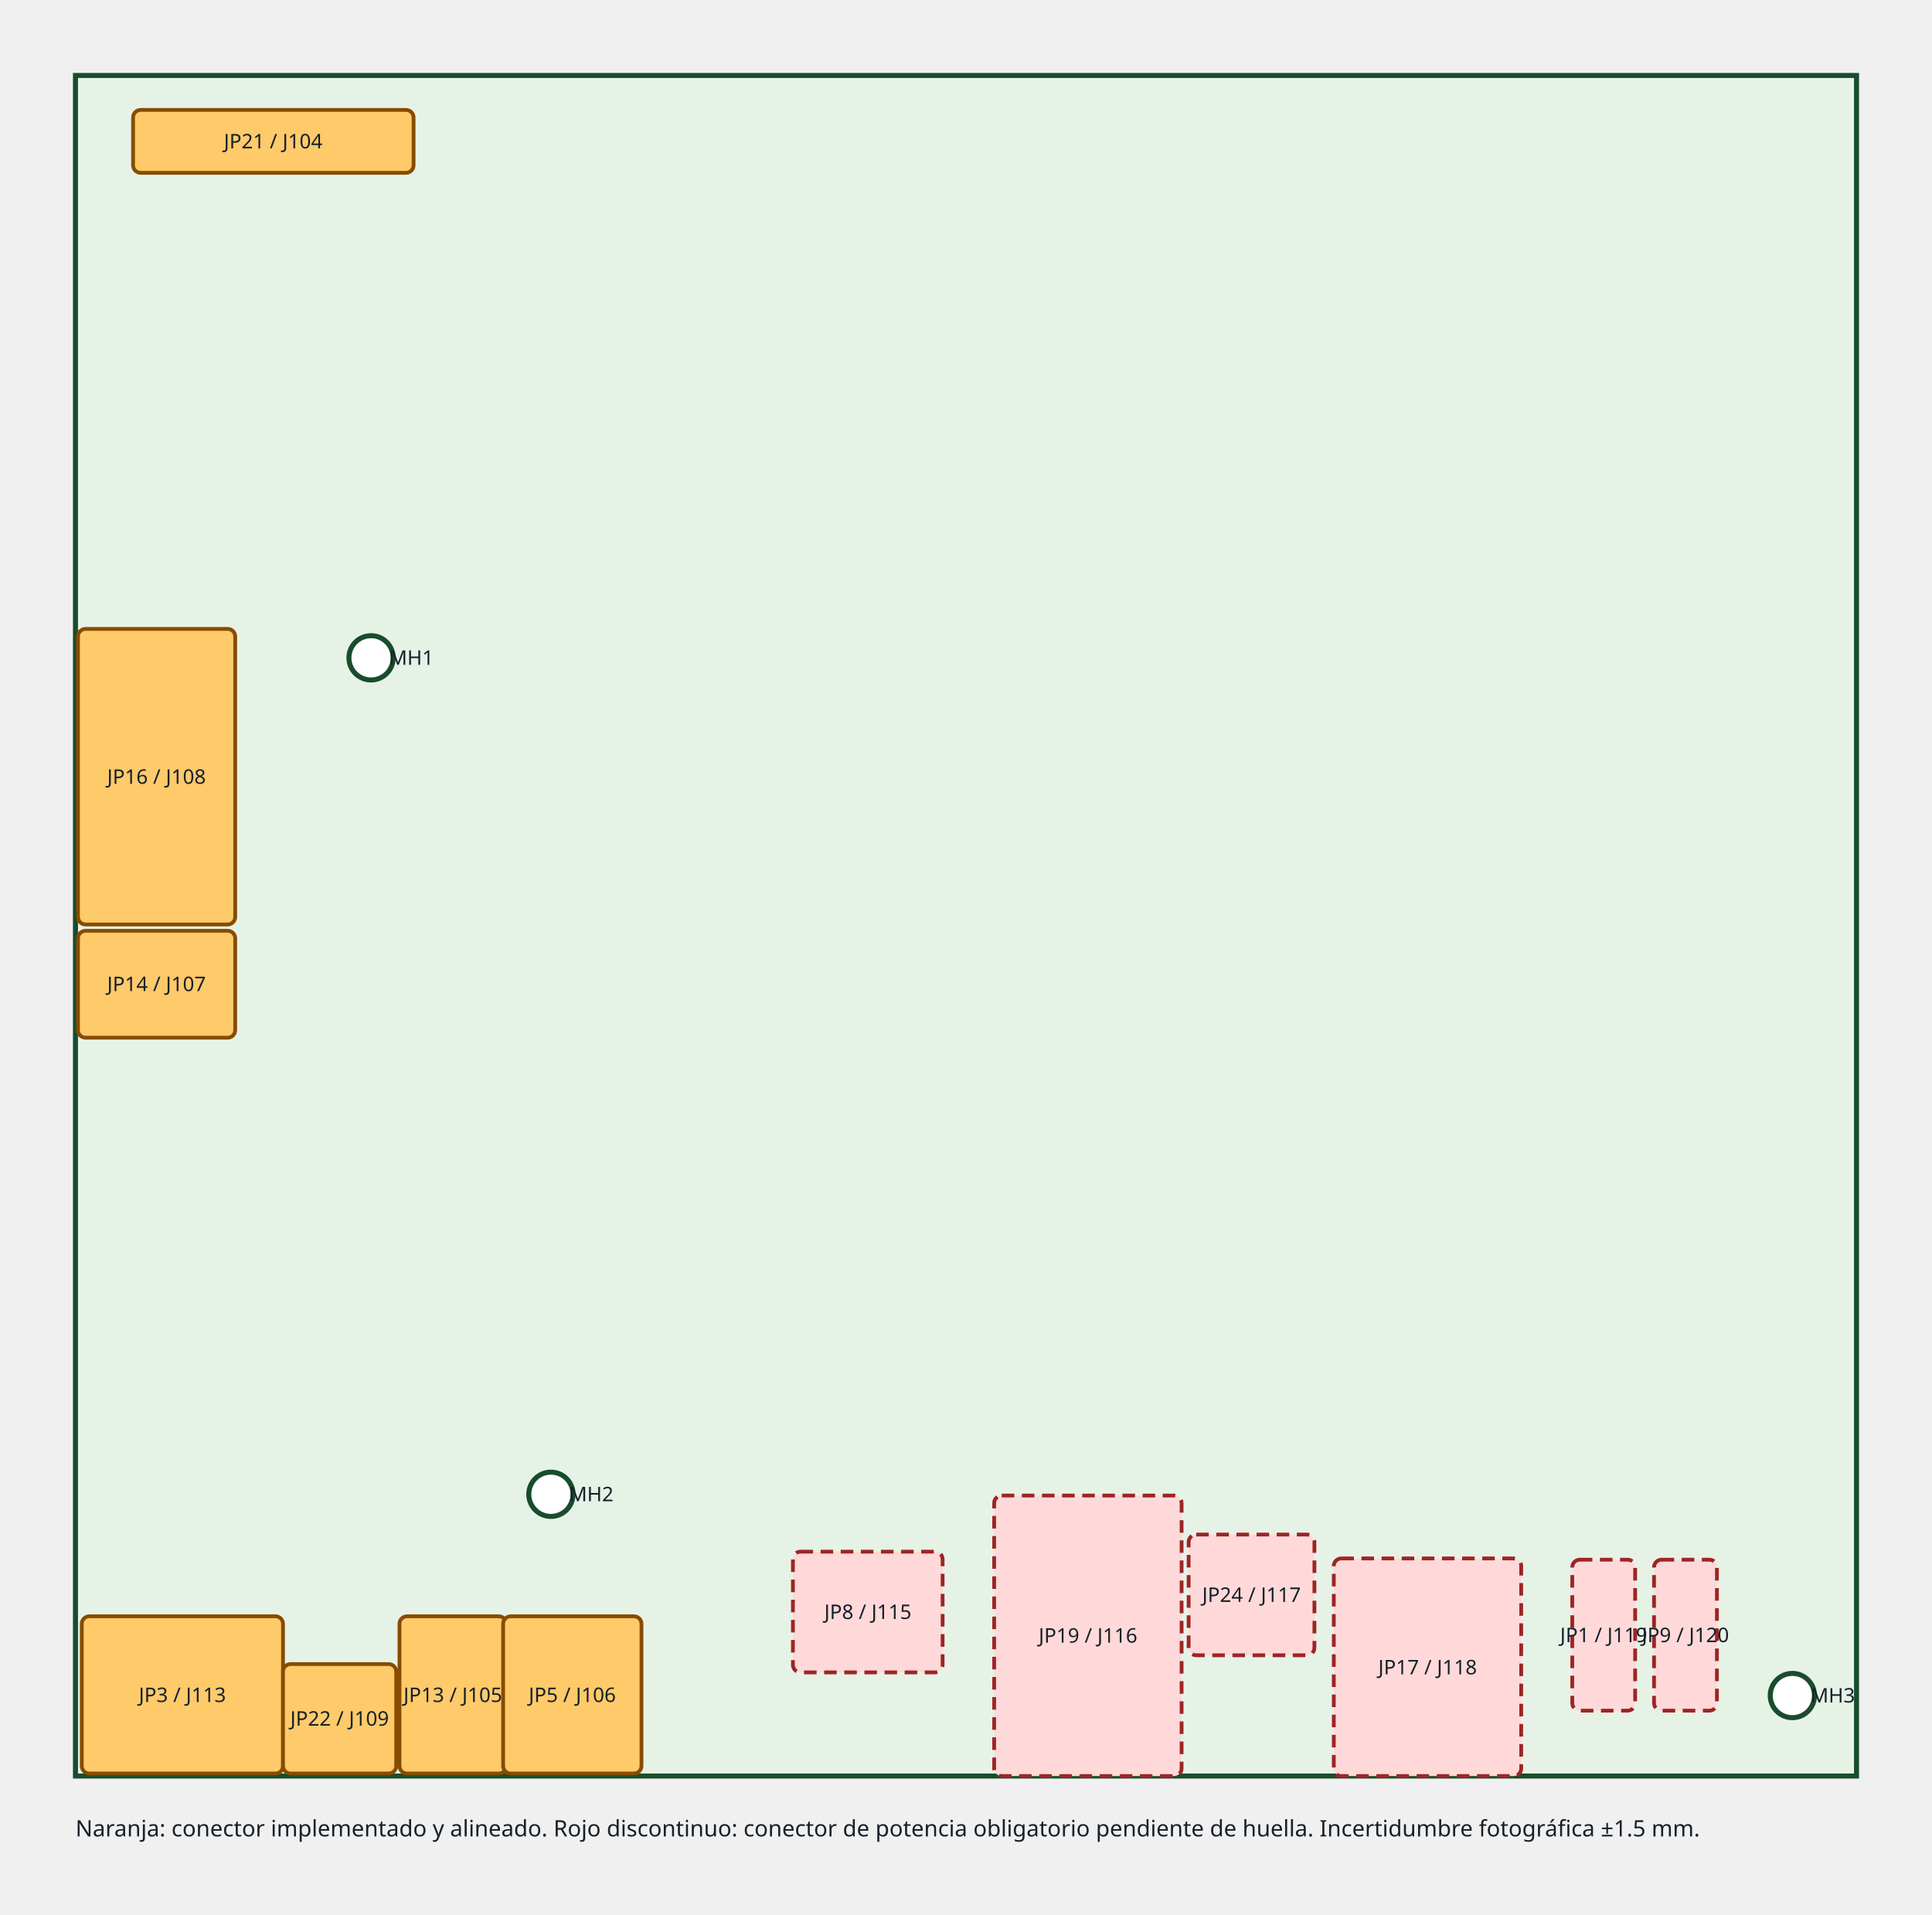
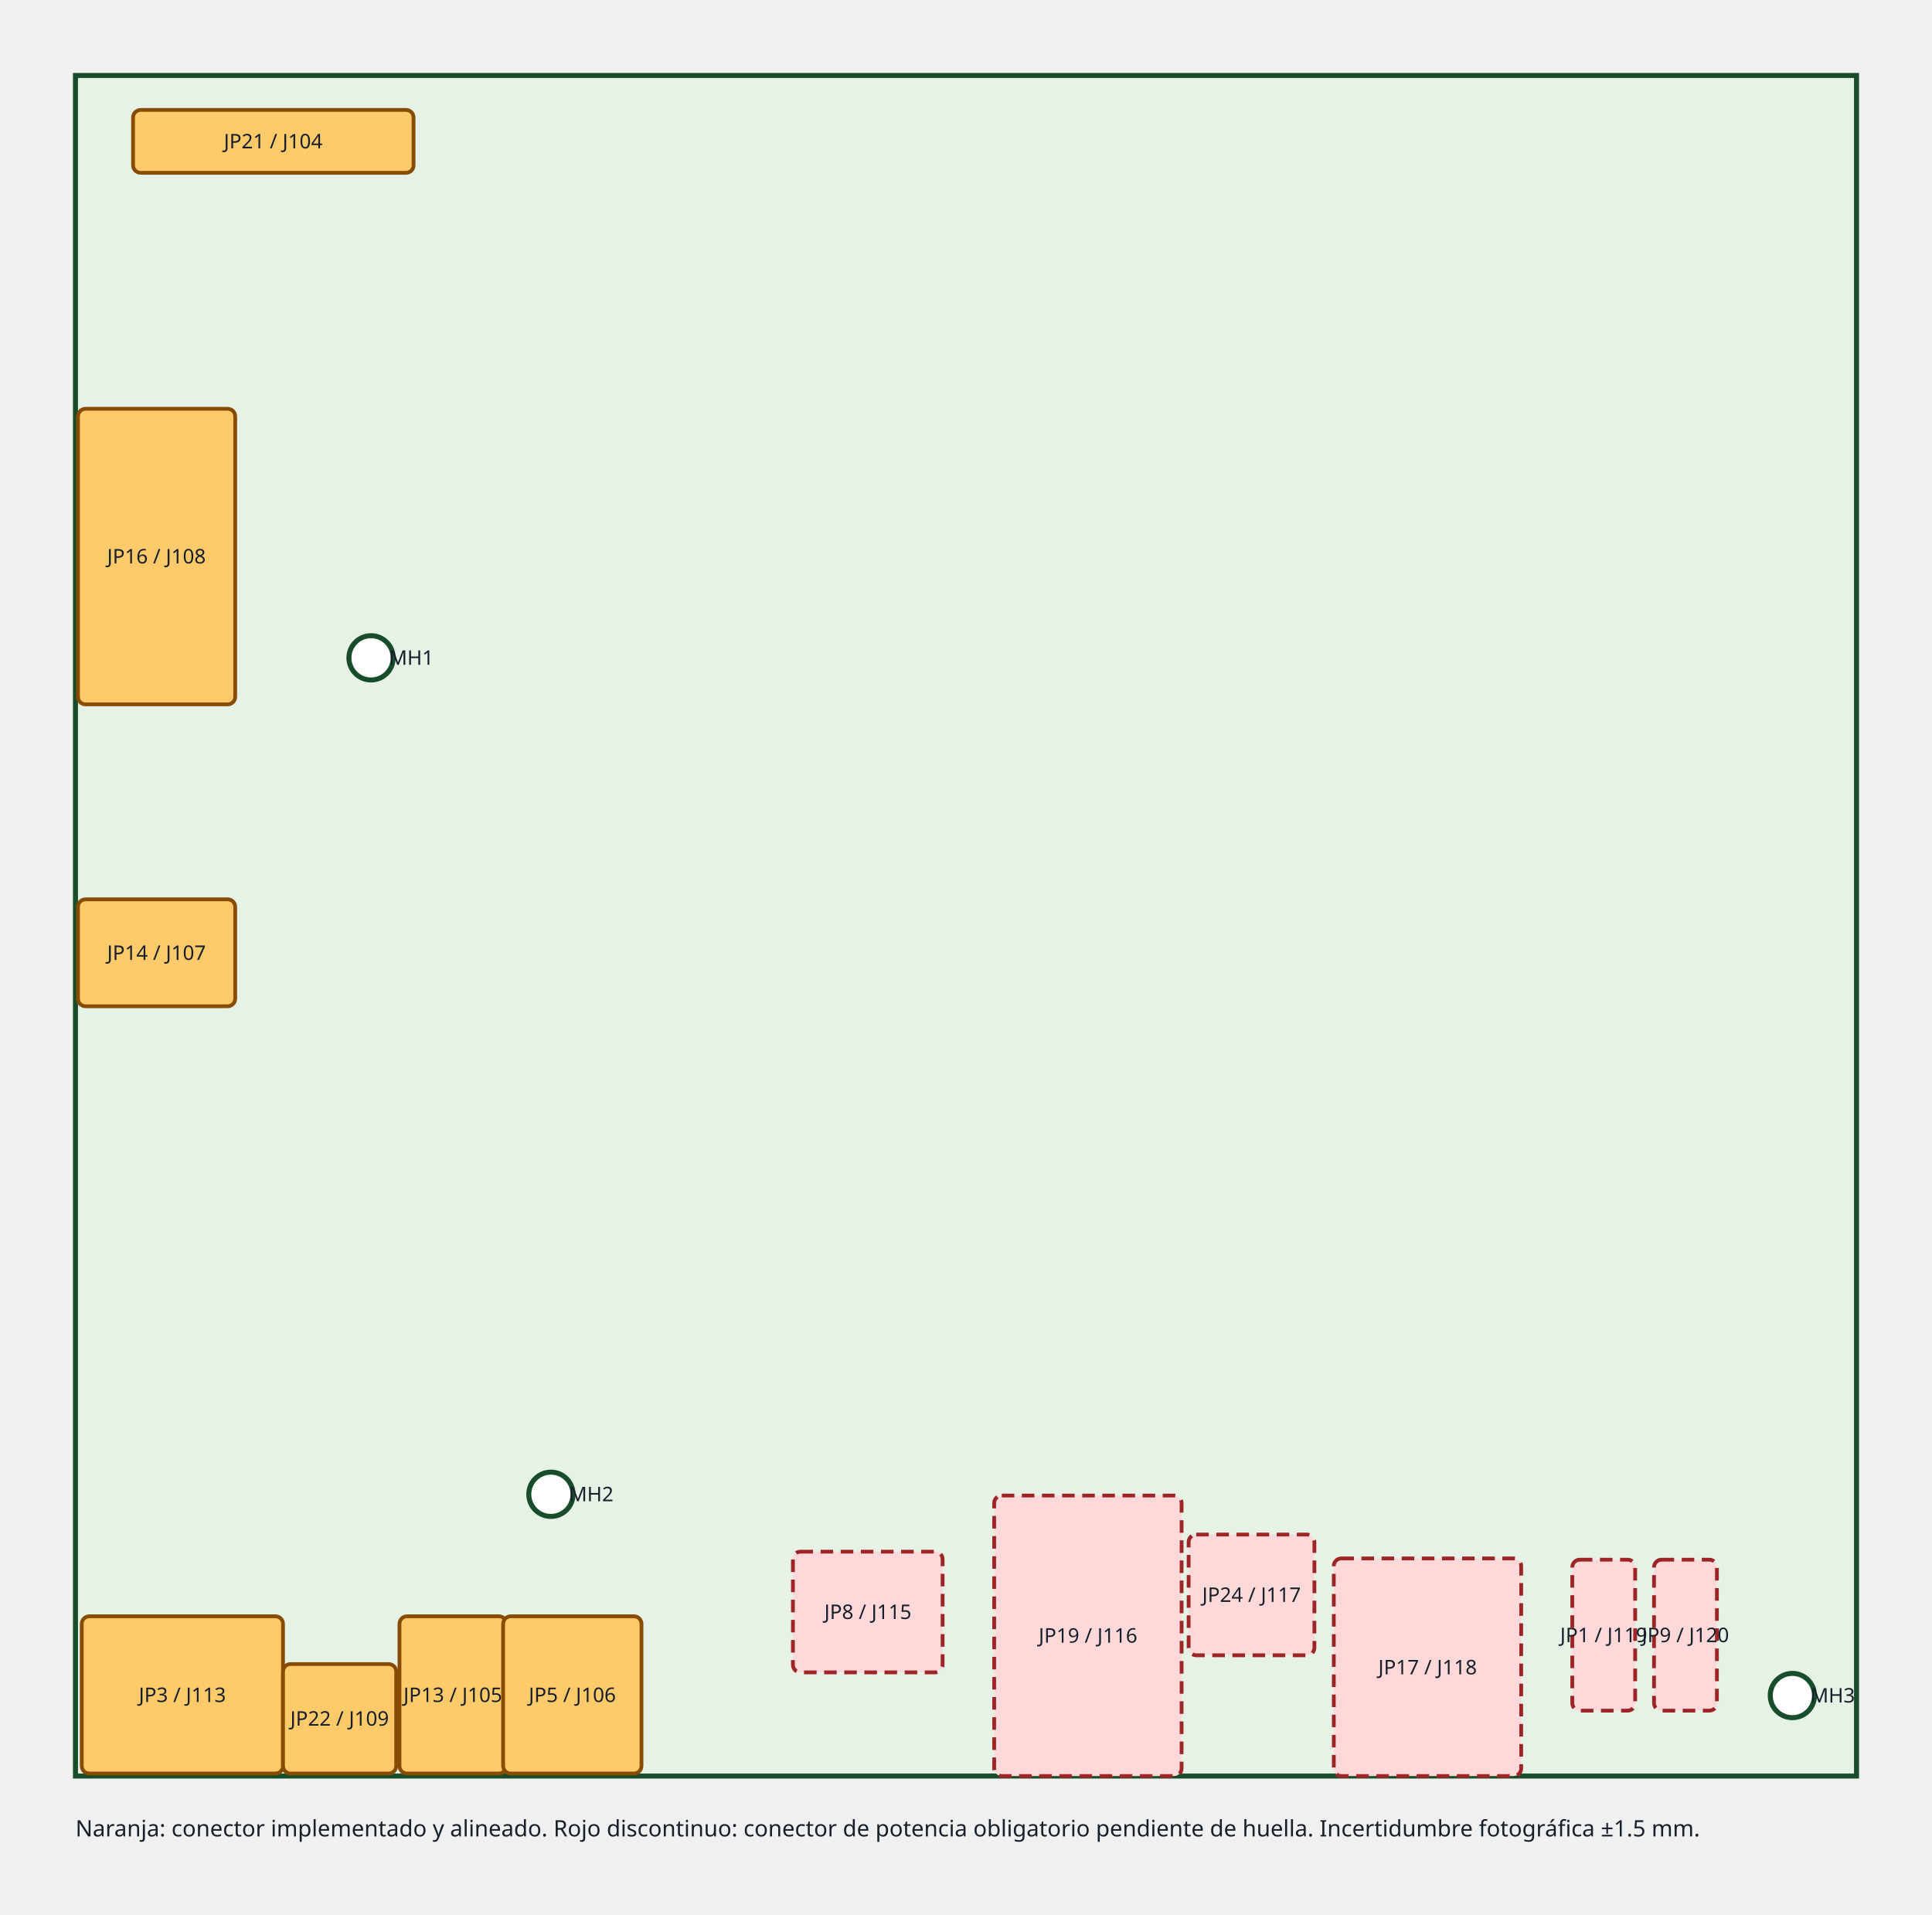
<svg xmlns="http://www.w3.org/2000/svg" viewBox="-30 -30 768.0 761.0">
  <style>
.board{fill:#e7f2e7;stroke:#184d2c;stroke-width:2} .hole{fill:white;stroke:#184d2c;stroke-width:2}
.active{fill:#ffca6a;stroke:#874c00;stroke-width:1.5} .required{fill:#ffd9d9;stroke:#9d2525;stroke-width:1.5;stroke-dasharray:5 3}
.label{font:8px sans-serif;text-anchor:middle;dominant-baseline:middle;fill:#17202a}
.note{font:9px sans-serif;fill:#17202a}
</style>
  <rect class="board" x="0" y="0" width="708.0" height="676.0" />
  <circle class="hole" cx="117.5" cy="231.5" r="8.8" />
  <text class="label" x="133.5" y="231.5">MH1</text>
  <circle class="hole" cx="189.0" cy="564.0" r="8.8" />
  <text class="label" x="205.0" y="564.0">MH2</text>
  <circle class="hole" cx="682.5" cy="644.0" r="8.8" />
  <text class="label" x="698.5" y="644.0">MH3</text>
  <rect class="active" x="22.9" y="13.7" width="111.5" height="25.0" rx="3" />
  <text x="78.6" y="26.2" class="label">JP21 / J104</text>
-   <rect class="active" x="1.0" y="220.0" width="62.5" height="117.5" rx="3" />
-   <text x="32.2" y="278.8" class="label">JP16 / J108</text>
-   <rect class="active" x="1.0" y="340.0" width="62.5" height="42.5" rx="3" />
-   <text x="32.2" y="361.2" class="label">JP14 / J107</text>
+   <rect class="active" x="1.0" y="132.5" width="62.5" height="117.5" rx="3" />
+   <text x="32.2" y="191.2" class="label">JP16 / J108</text>
+   <rect class="active" x="1.0" y="327.5" width="62.5" height="42.5" rx="3" />
+   <text x="32.2" y="348.8" class="label">JP14 / J107</text>
  <rect class="active" x="2.5" y="612.5" width="80.0" height="62.5" rx="3" />
  <text x="42.5" y="643.8" class="label">JP3 / J113</text>
  <rect class="active" x="82.5" y="631.5" width="45.0" height="43.5" rx="3" />
  <text x="105.0" y="653.2" class="label">JP22 / J109</text>
  <rect class="active" x="128.8" y="612.5" width="42.5" height="62.5" rx="3" />
  <text x="150.0" y="643.8" class="label">JP13 / J105</text>
  <rect class="active" x="170.0" y="612.5" width="55.0" height="62.5" rx="3" />
  <text x="197.5" y="643.8" class="label">JP5 / J106</text>
  <rect class="required" x="285.2" y="586.8" width="59.5" height="48.0" rx="3" />
  <text x="315.0" y="610.8" class="label">JP8 / J115</text>
  <rect class="required" x="365.2" y="564.5" width="74.5" height="111.5" rx="3" />
  <text x="402.5" y="620.2" class="label">JP19 / J116</text>
  <rect class="required" x="442.5" y="580.0" width="50.0" height="48.0" rx="3" />
  <text x="467.5" y="604.0" class="label">JP24 / J117</text>
  <rect class="required" x="500.2" y="589.5" width="74.5" height="86.5" rx="3" />
  <text x="537.5" y="632.8" class="label">JP17 / J118</text>
  <rect class="required" x="595.0" y="590.0" width="25.0" height="60.0" rx="3" />
  <text x="607.5" y="620.0" class="label">JP1 / J119</text>
  <rect class="required" x="627.5" y="590.0" width="25.0" height="60.0" rx="3" />
  <text x="640.0" y="620.0" class="label">JP9 / J120</text>
  <text class="note" x="0" y="700.0">Naranja: conector implementado y alineado. Rojo discontinuo: conector de potencia obligatorio pendiente de huella. Incertidumbre fotográfica ±1.5 mm.</text>
</svg>
